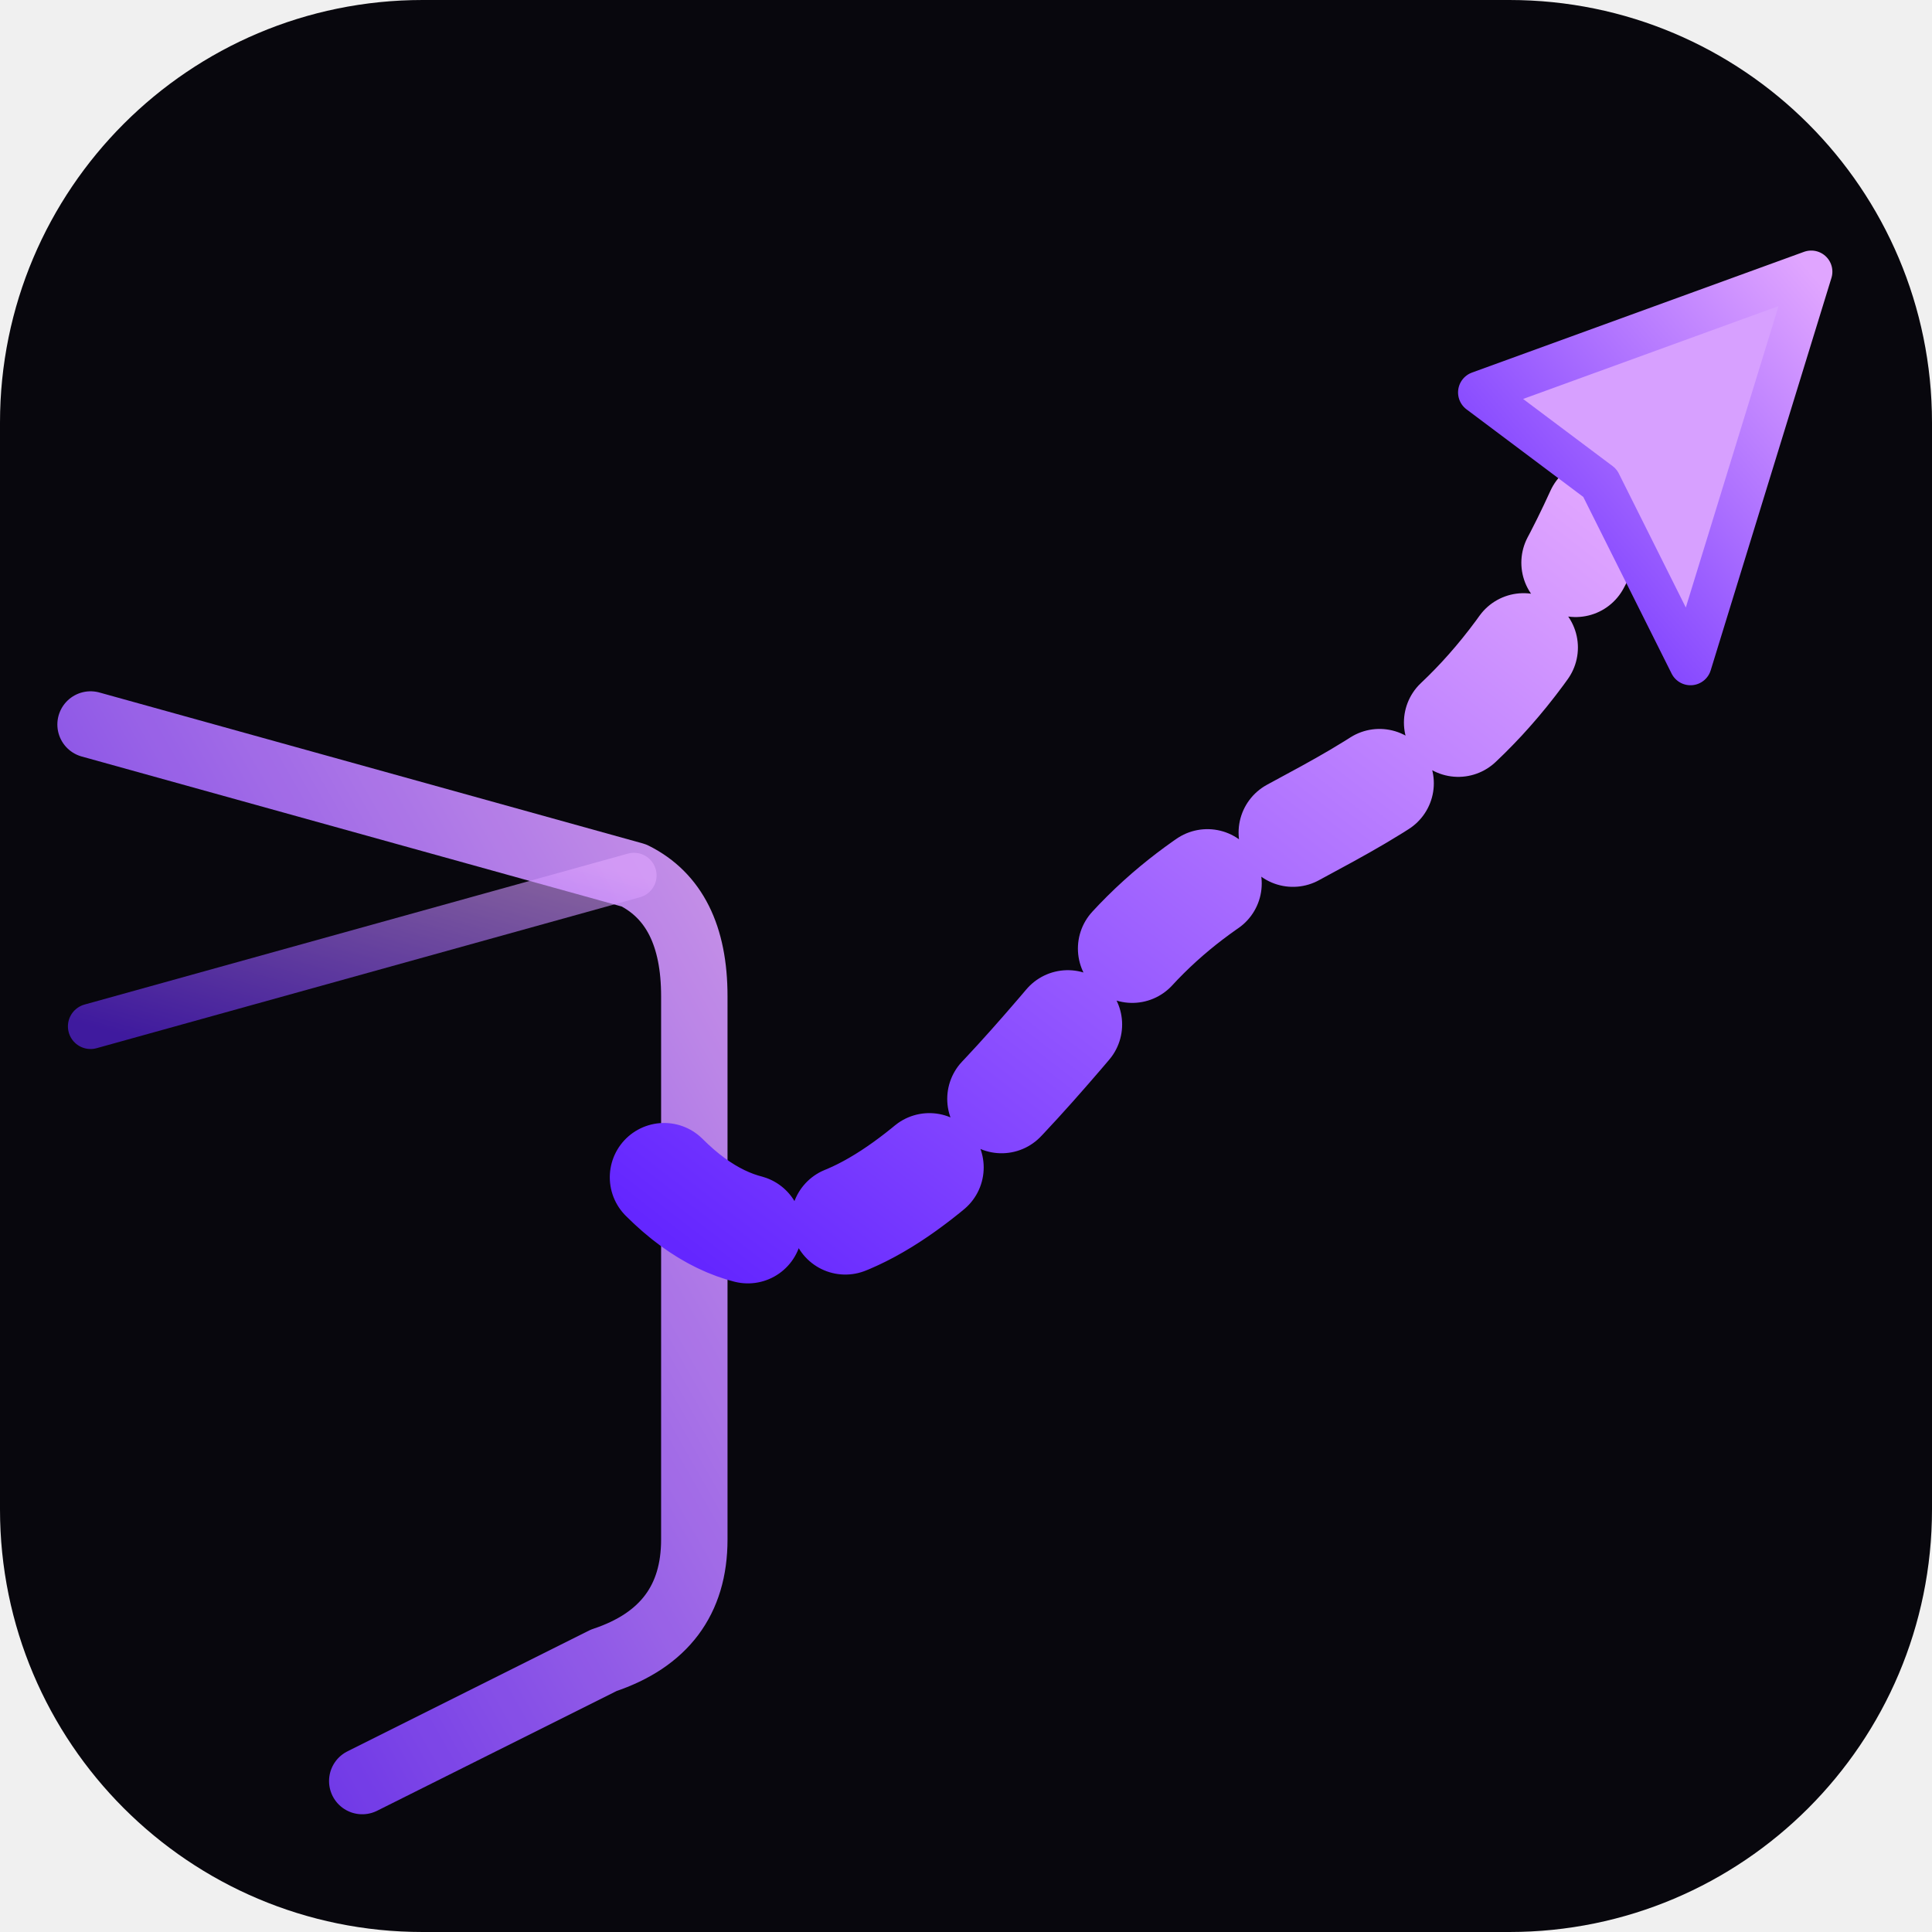
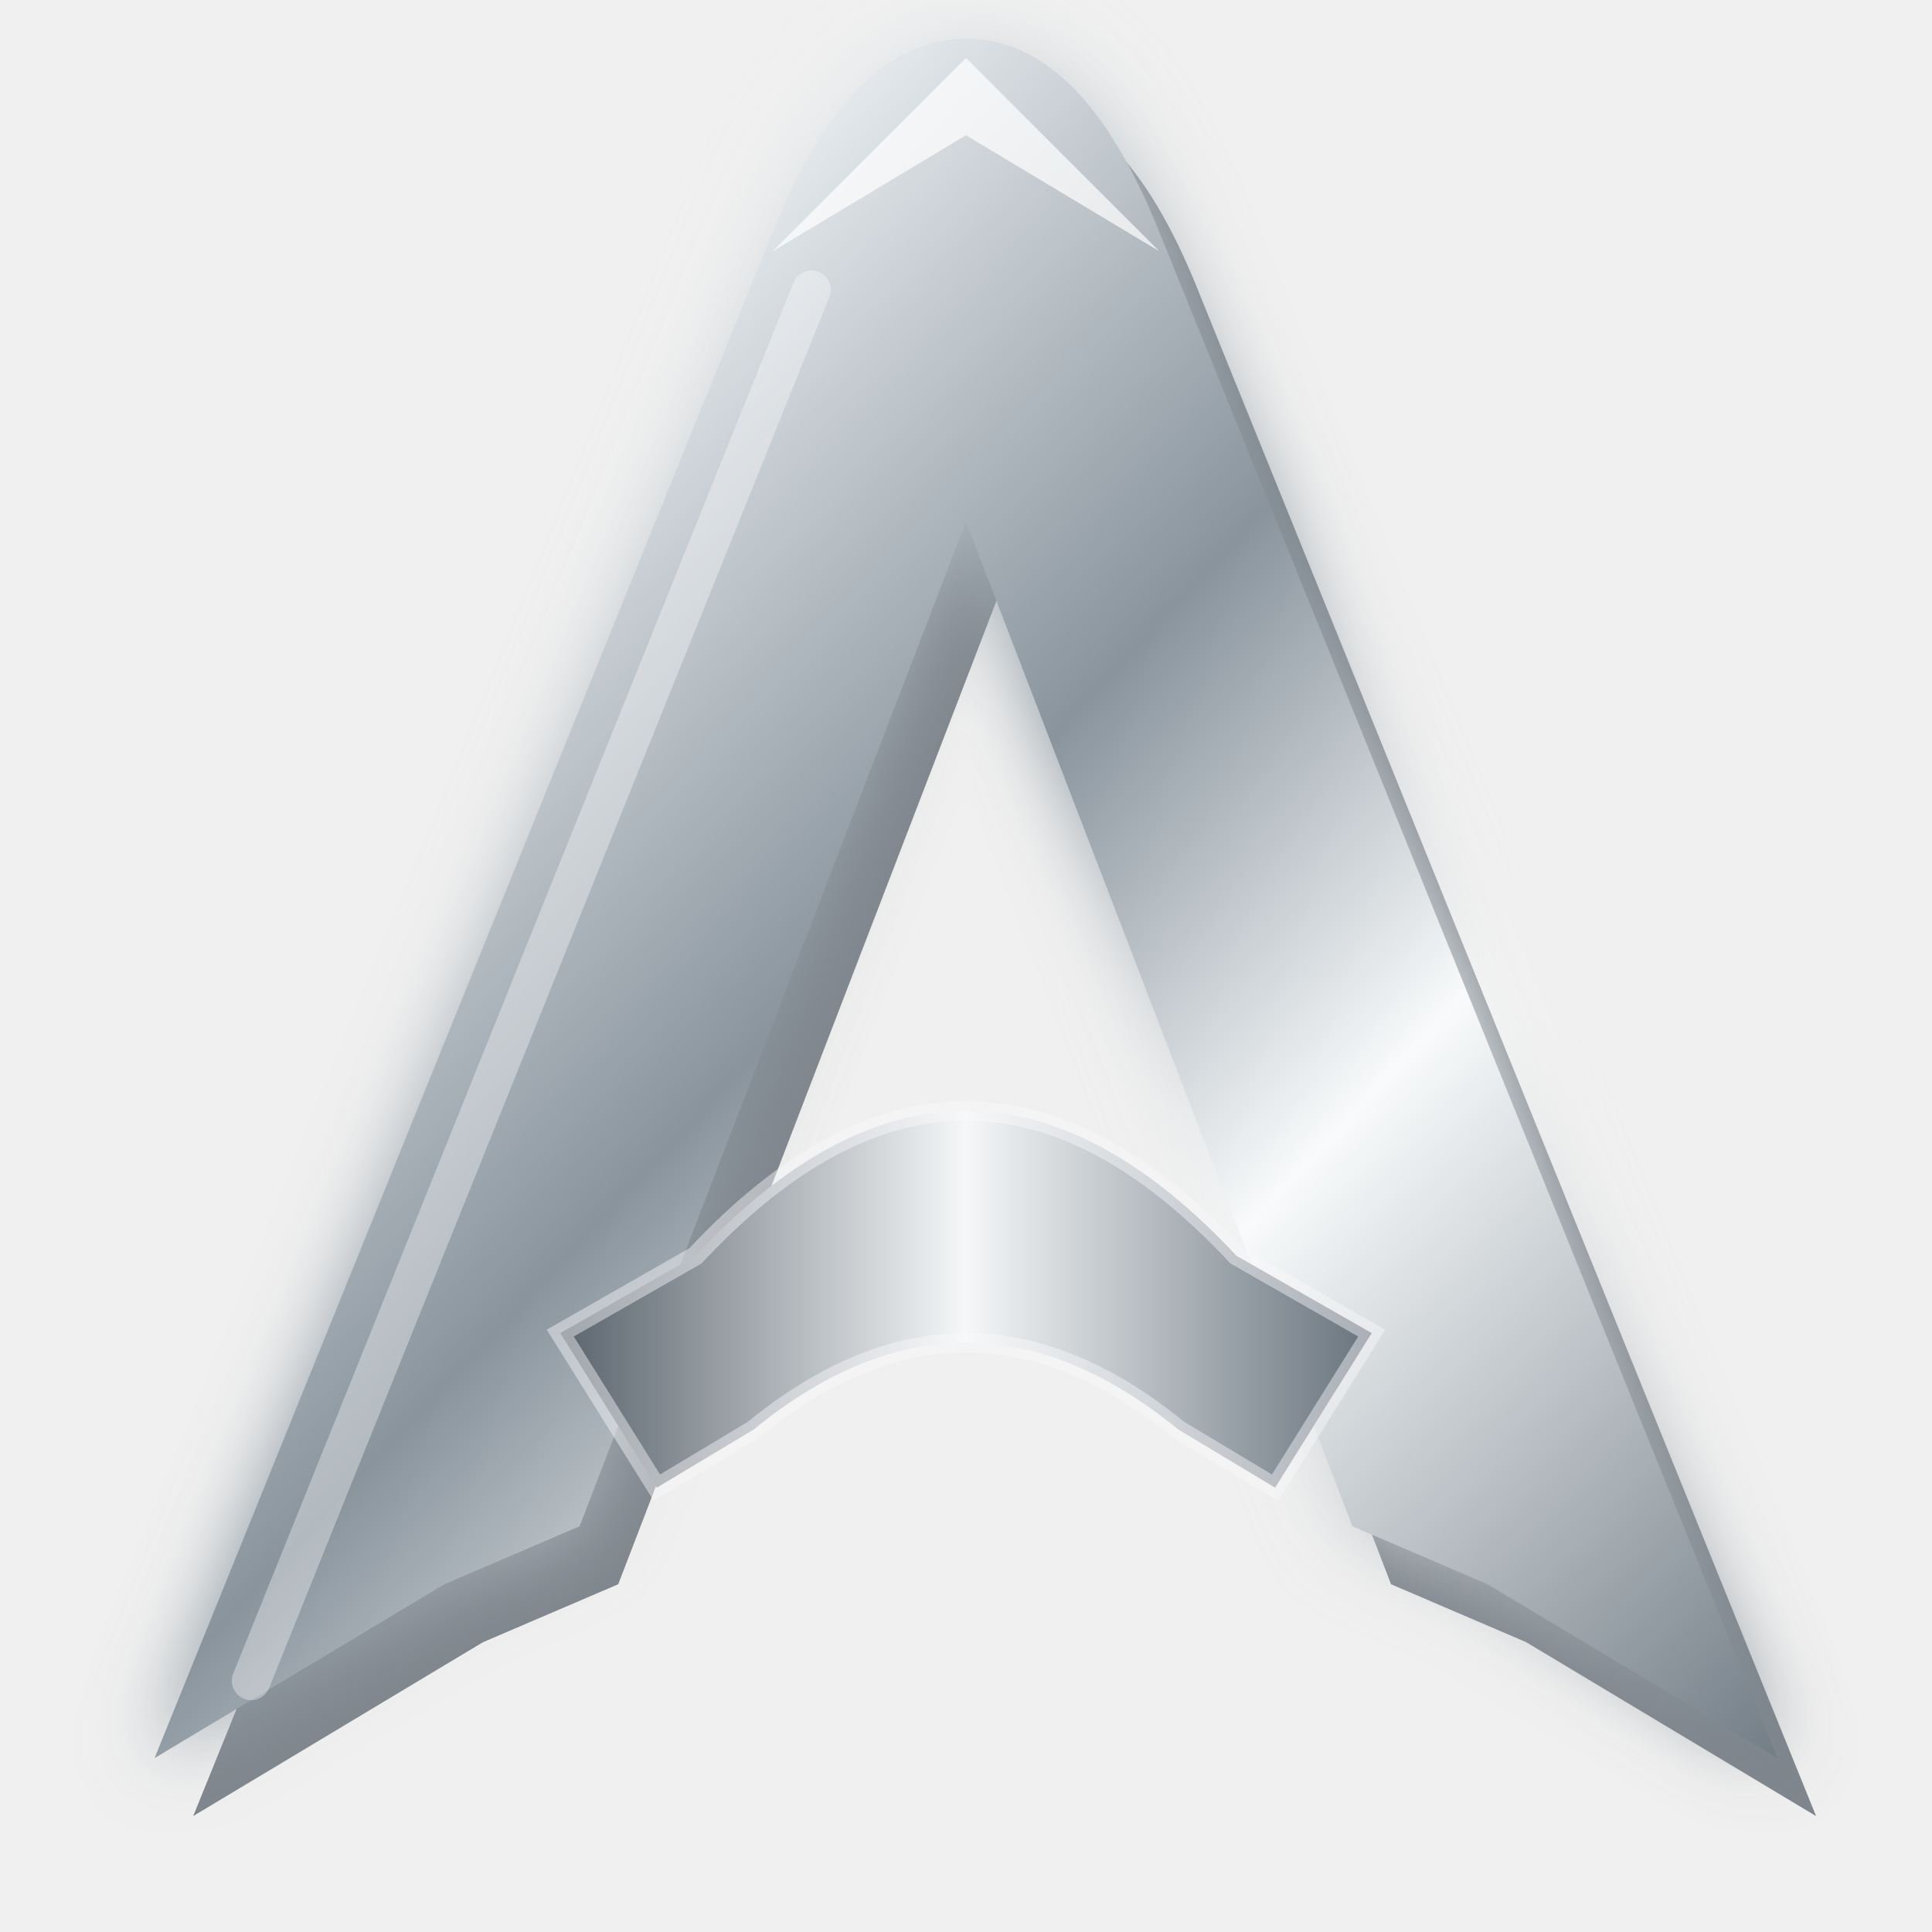
- <svg xmlns="http://www.w3.org/2000/svg" viewBox="0 0 64 64">
+ <svg xmlns="http://www.w3.org/2000/svg" viewBox="0 0 100 100">
  <defs>
-     <linearGradient id="g" x1="0" y1="1" x2="1" y2="0">
-       <stop offset="0" stop-color="#6426ff" />
-       <stop offset="1" stop-color="#e0a5ff" />
+     <linearGradient id="silver" x1="0" y1="0" x2="1" y2="1">
+       <stop offset="0" stop-color="#fff" />
+       <stop offset=".22" stop-color="#e9edf0" />
+       <stop offset=".48" stop-color="#89949d" />
+       <stop offset=".68" stop-color="#f8fafb" />
+       <stop offset="1" stop-color="#707b84" />
    </linearGradient>
+     <linearGradient id="bar" x1="0" y1="0" x2="1" y2="0">
+       <stop offset="0" stop-color="#59636c" />
+       <stop offset=".5" stop-color="#f5f7f8" />
+       <stop offset="1" stop-color="#68737d" />
+     </linearGradient>
+     <filter id="glow" x="-35%" y="-35%" width="170%" height="170%">
+       <feGaussianBlur stdDeviation="2" result="b" />
+       <feMerge>
+         <feMergeNode in="b" />
+         <feMergeNode in="SourceGraphic" />
+       </feMerge>
+     </filter>
  </defs>
-   <rect width="64" height="64" rx="14" fill="#08070d" />
-   <g fill="none" stroke="url(#g)" stroke-linecap="round" stroke-linejoin="round">
-     <path d="M3 24 21 29q2 1 2 4v18q0 3-3 4l-8 4" stroke-width="2.2" opacity=".9" />
-     <path d="M3 34 21 29" stroke-width="1.5" opacity=".6" />
-     <path d="M22 39c5 5 10-1 15-7s11-4 16-15" stroke-width="3.6" stroke-dasharray="3.3 3.3" />
-     <path d="m49 13 11-4-4 13-3-6Z" fill="#d7a0ff" stroke-width="1.4" />
-   </g>
+   <path d="M8 91 40 12Q44 2 50 2t10 10l32 79-15-9-7-3-20-52-20 52-7 3Z" fill="#59636c" opacity=".75" transform="translate(2 3)" />
+   <path d="M8 91 40 12Q44 2 50 2t10 10l32 79-15-9-7-3-20-52-20 52-7 3Z" fill="url(#silver)" filter="url(#glow)" />
+   <path d="M29 69 36 65Q50 50 64 65l7 4-5 8-5-3q-11-9-22 0l-5 3Z" fill="url(#bar)" stroke="#f8fafb" stroke-opacity=".45" />
+   <path d="M40 13 50 3 60 13 50 7Z" fill="#fff" opacity=".7" />
+   <path d="M13 87 42 15" stroke="#fff" stroke-width="2" stroke-linecap="round" opacity=".35" />
</svg>
